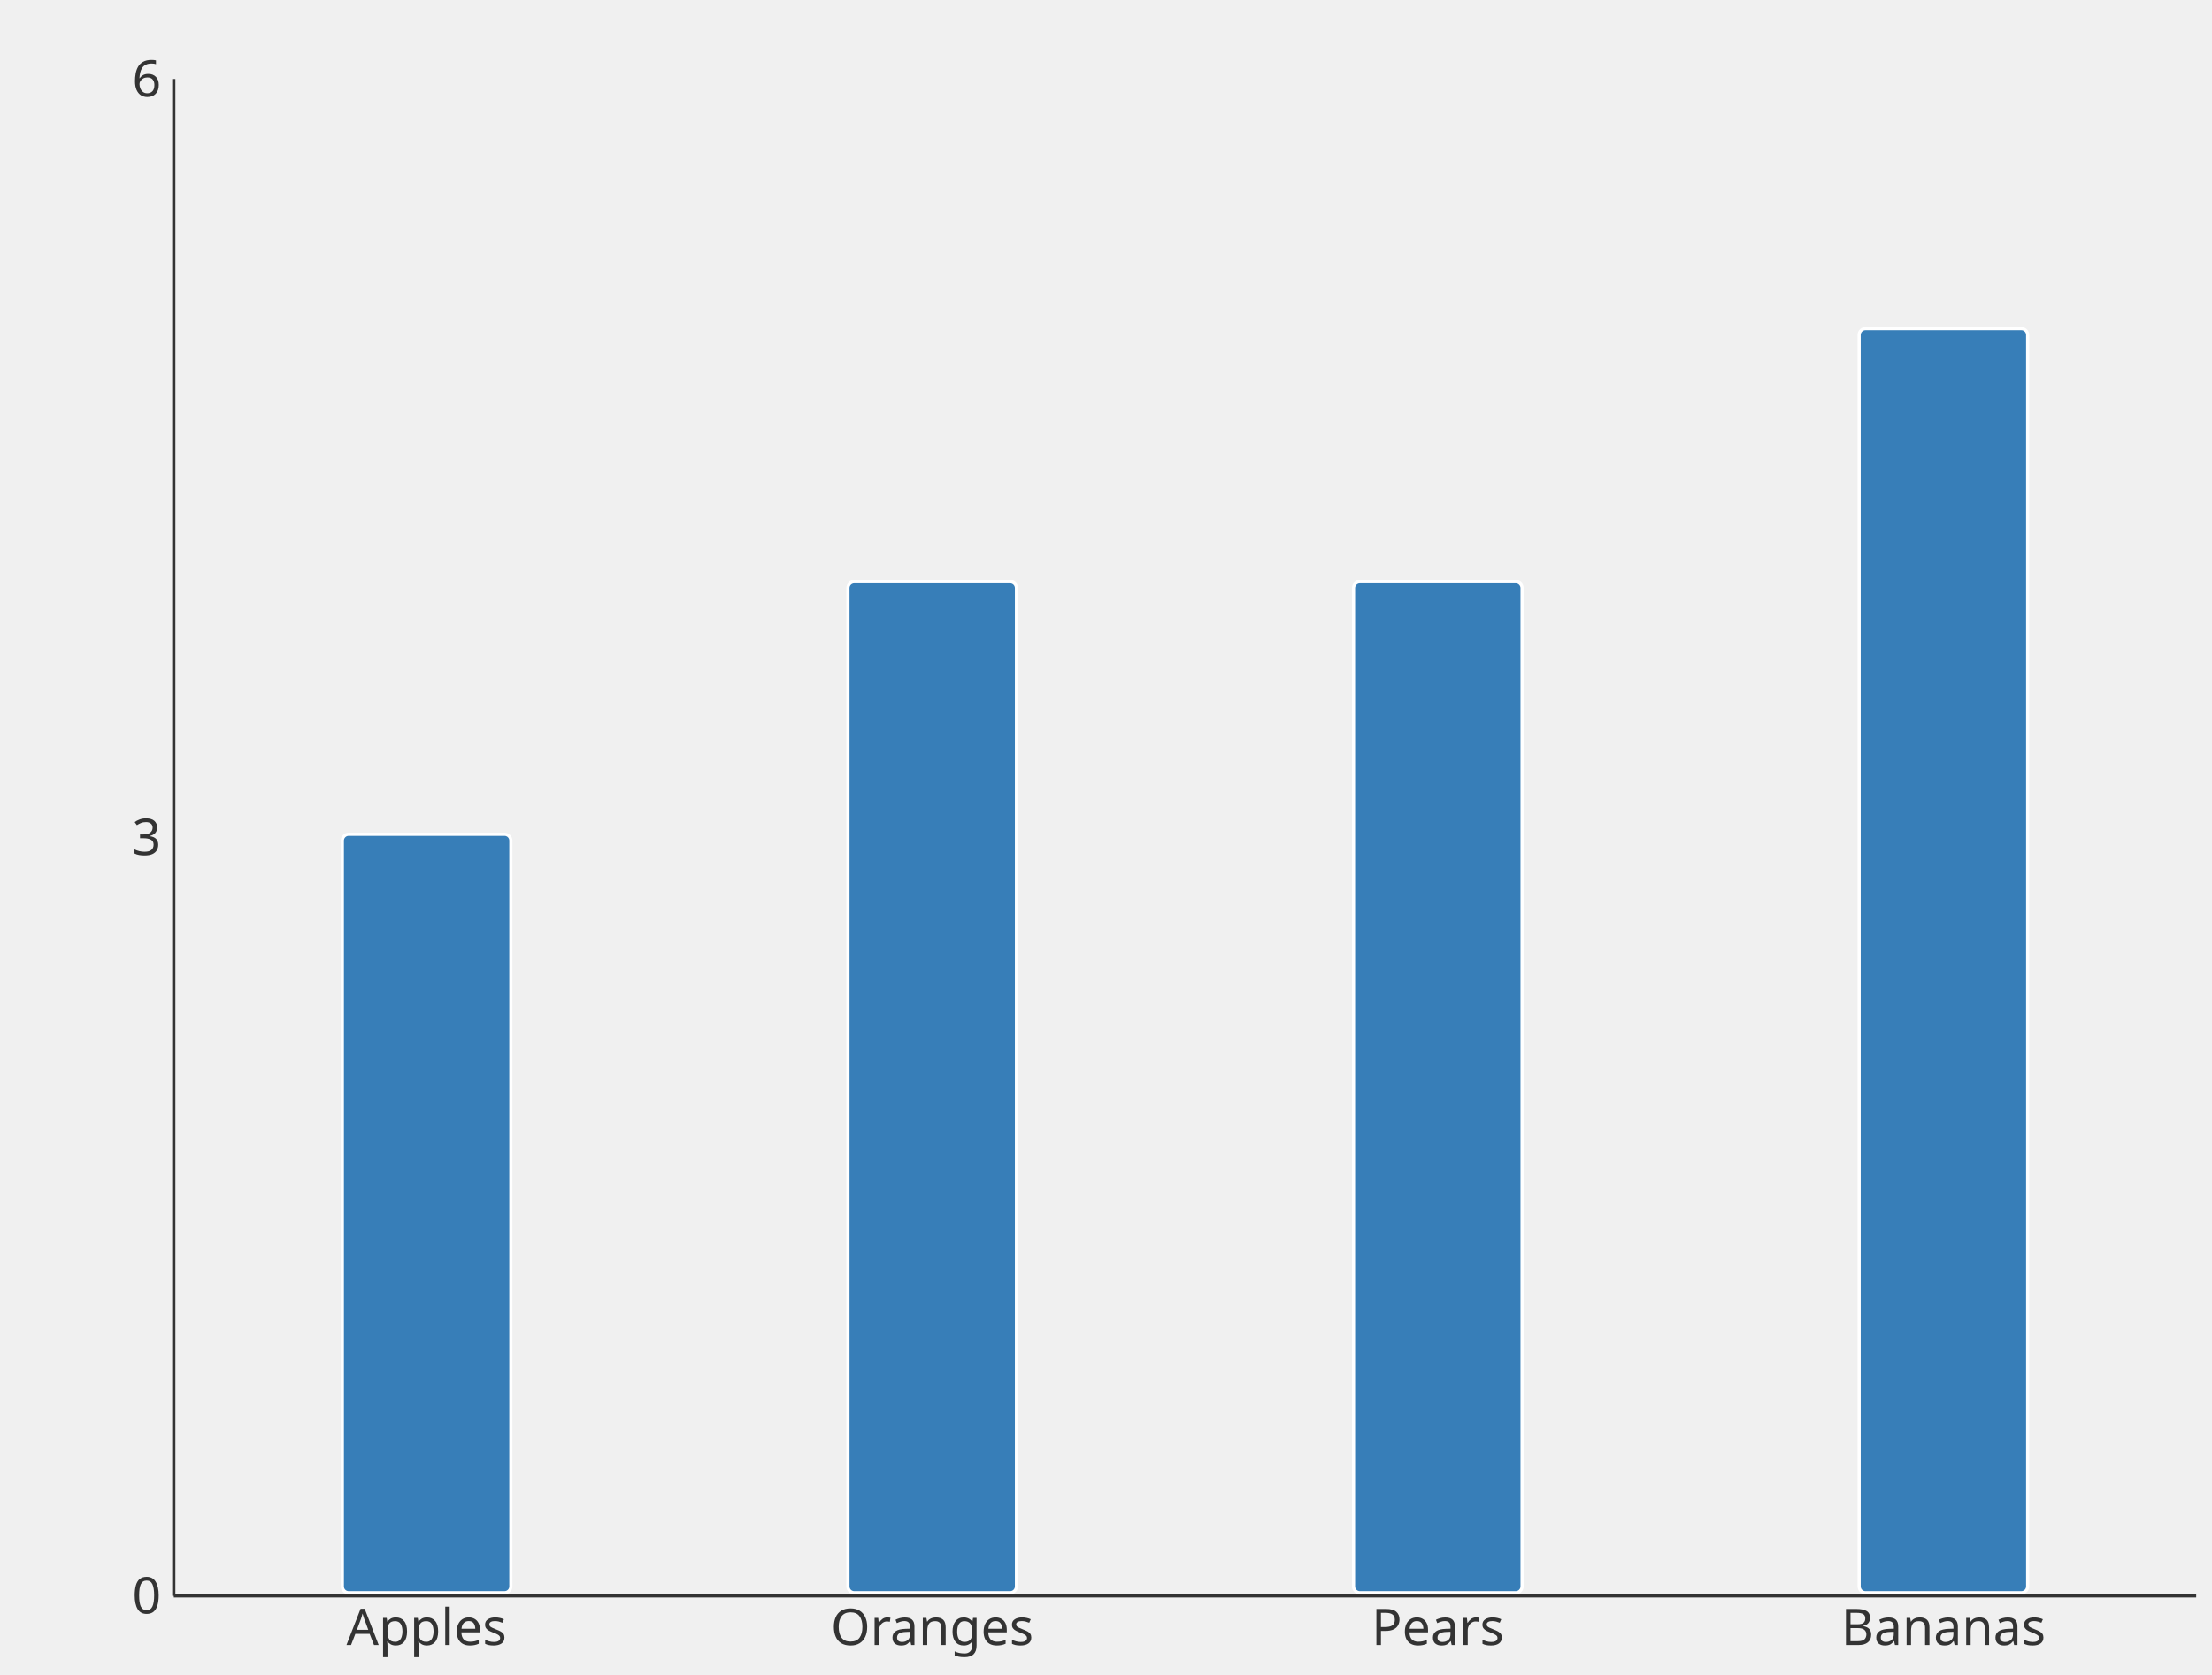
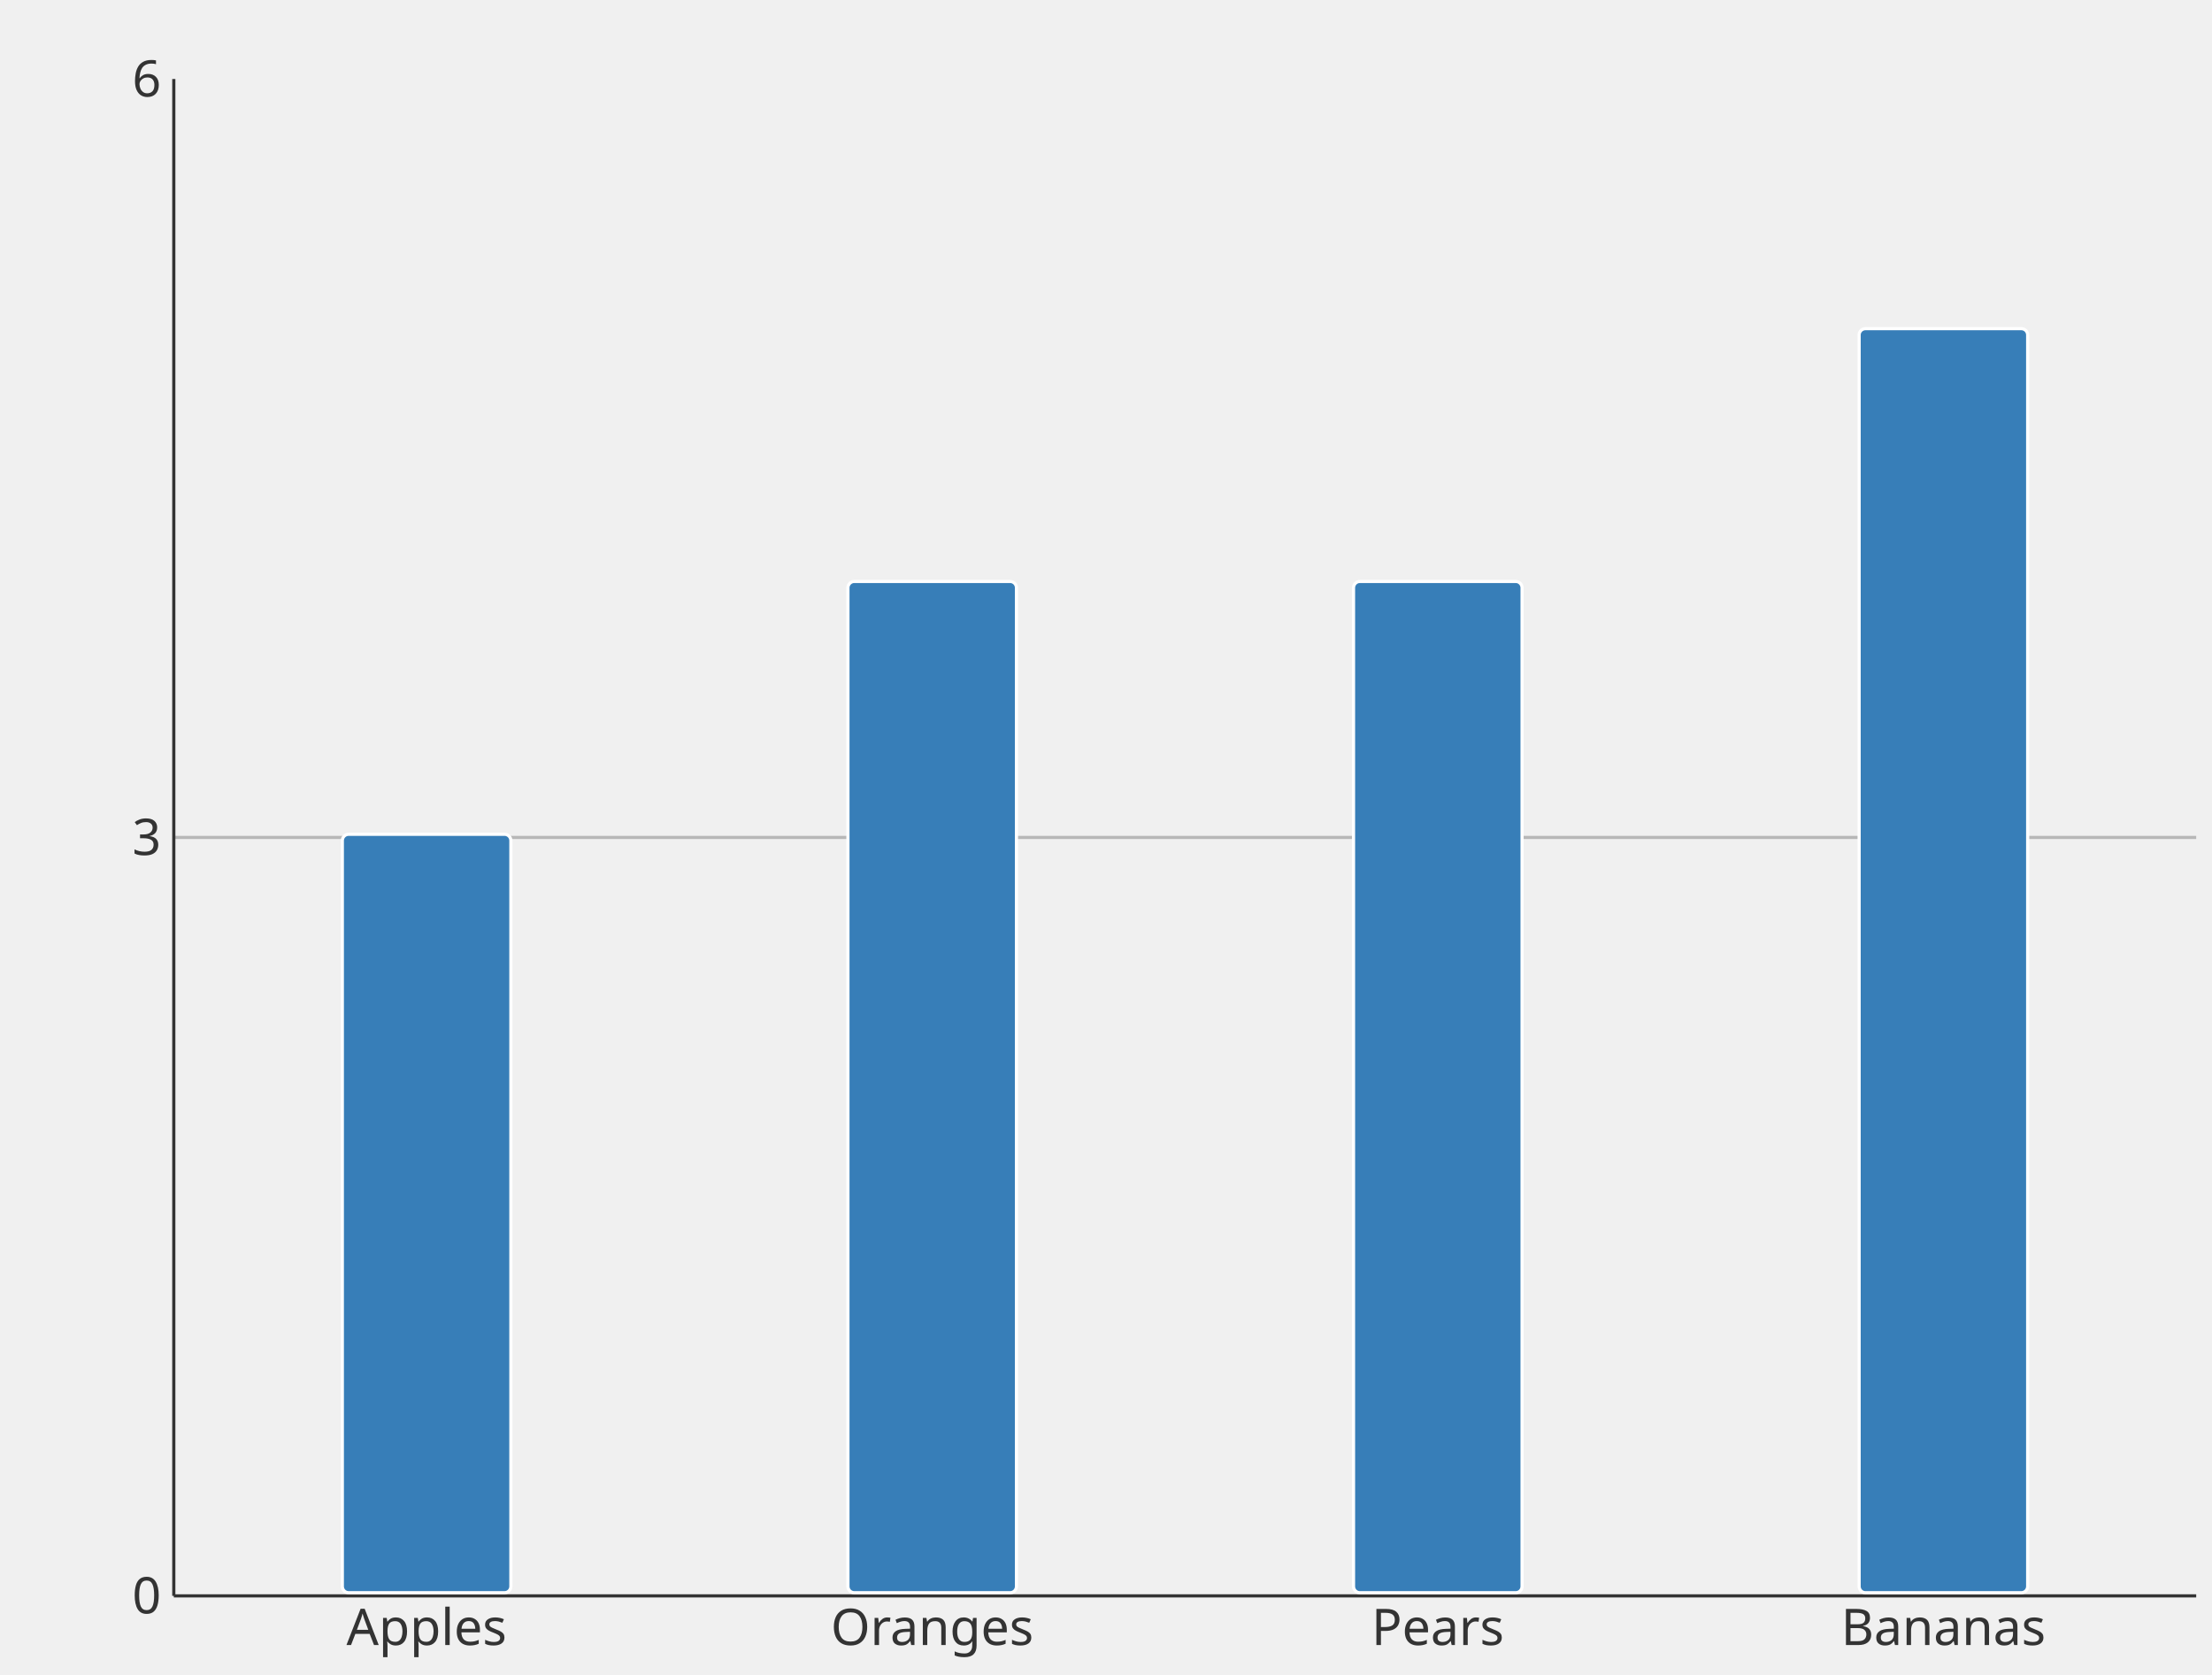
<svg xmlns="http://www.w3.org/2000/svg" font-family="sans-serif" font-size="16" viewBox="-55 -25 700 530">
  <style>
		@media (prefers-color-scheme: dark) {
			[fill="#333"] {fill: white}
			[stroke="#333"] {stroke: white}
		}
	</style>
  <g role="table">
    <line stroke="#333" x1="0" x2="0" y1="0" y2="480" />
    <line stroke="#333" x1="0" x2="640" y1="480" y2="480" />
+     <line opacity="0.3" stroke="#333" x1="0" x2="640" y1="240" y2="240" />
    <g aria-hidden="true">
      <text dominant-baseline="middle" fill="#333" text-anchor="end" x="-4" y="480">0</text>
      <text dominant-baseline="middle" fill="#333" text-anchor="end" x="-4" y="240">3</text>
      <text dominant-baseline="middle" fill="#333" text-anchor="end" x="-4" y="0">6</text>
    </g>
    <g role="row">
      <text dominant-baseline="middle" fill="#333" role="columnheader" text-anchor="middle" x="80" y="490">Apples</text>
      <text dominant-baseline="middle" fill="#333" role="columnheader" text-anchor="middle" x="240" y="490">Oranges</text>
      <text dominant-baseline="middle" fill="#333" role="columnheader" text-anchor="middle" x="400" y="490">Pears</text>
      <text dominant-baseline="middle" fill="#333" role="columnheader" text-anchor="middle" x="560" y="490">Bananas</text>
    </g>
    <g fill="#377eb8" role="row" stroke="white">
      <rect height="240" role="cell" rx="2" ry="2" width="53.333" x="53.333" y="239">
				</rect>
      <rect height="320" role="cell" rx="2" ry="2" width="53.333" x="213.333" y="159">
				</rect>
      <rect height="320" role="cell" rx="2" ry="2" width="53.333" x="373.333" y="159">
				</rect>
      <rect height="400" role="cell" rx="2" ry="2" width="53.333" x="533.333" y="79">
				</rect>
    </g>
  </g>
</svg>
